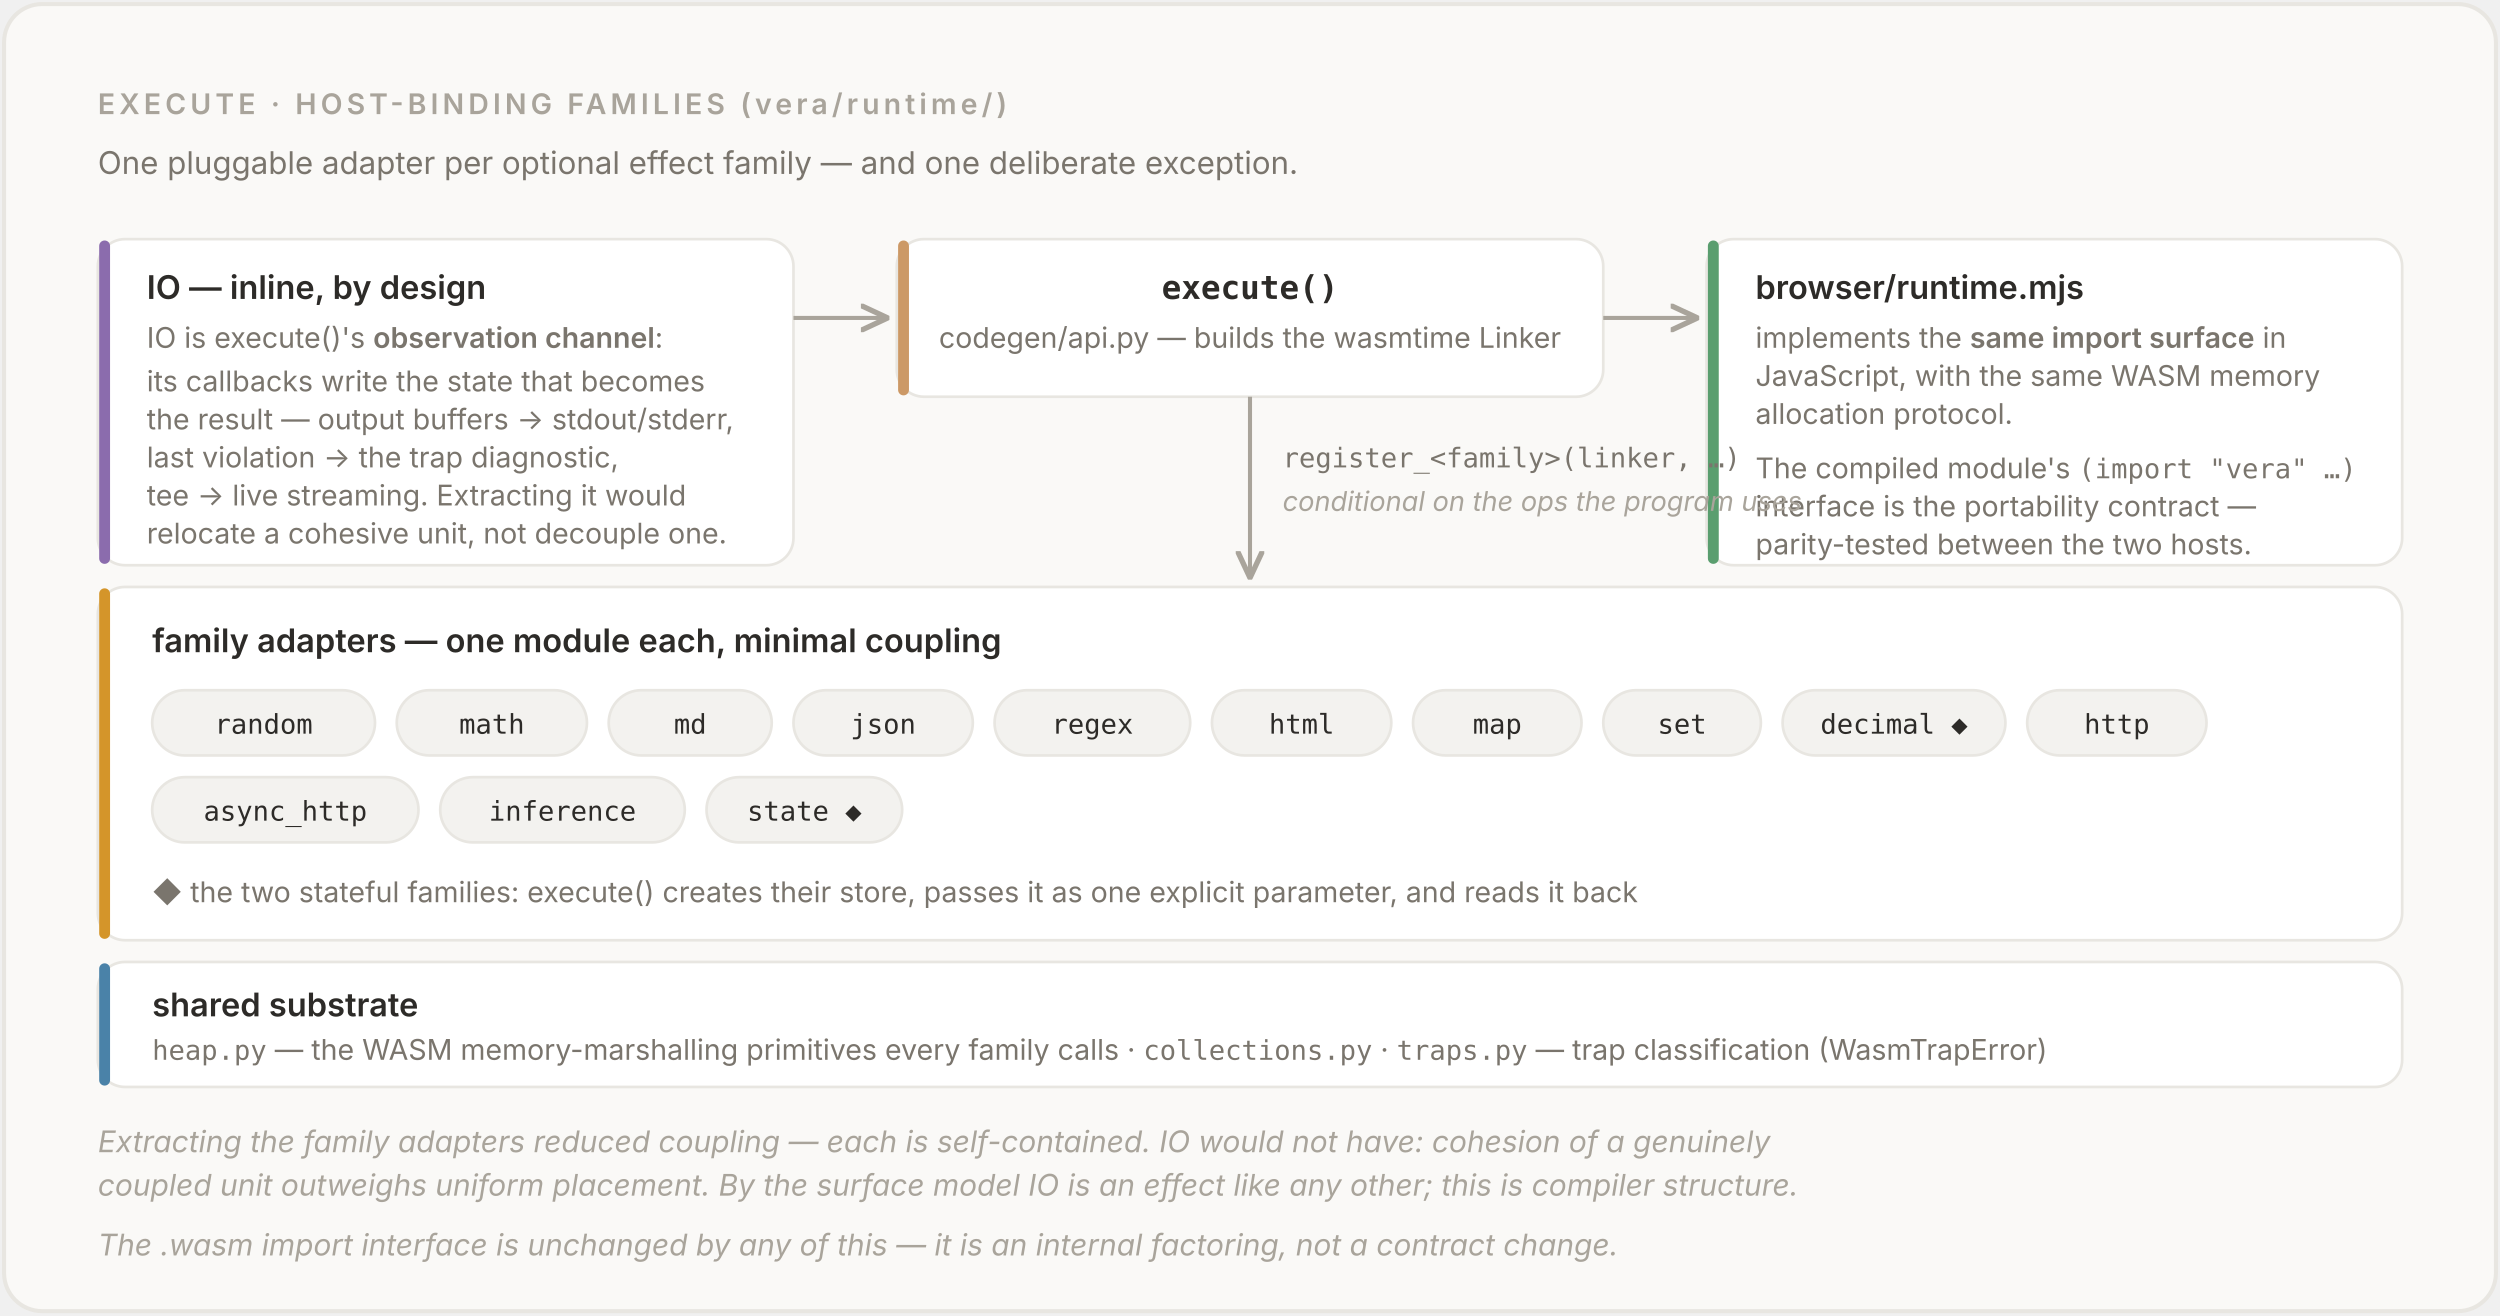
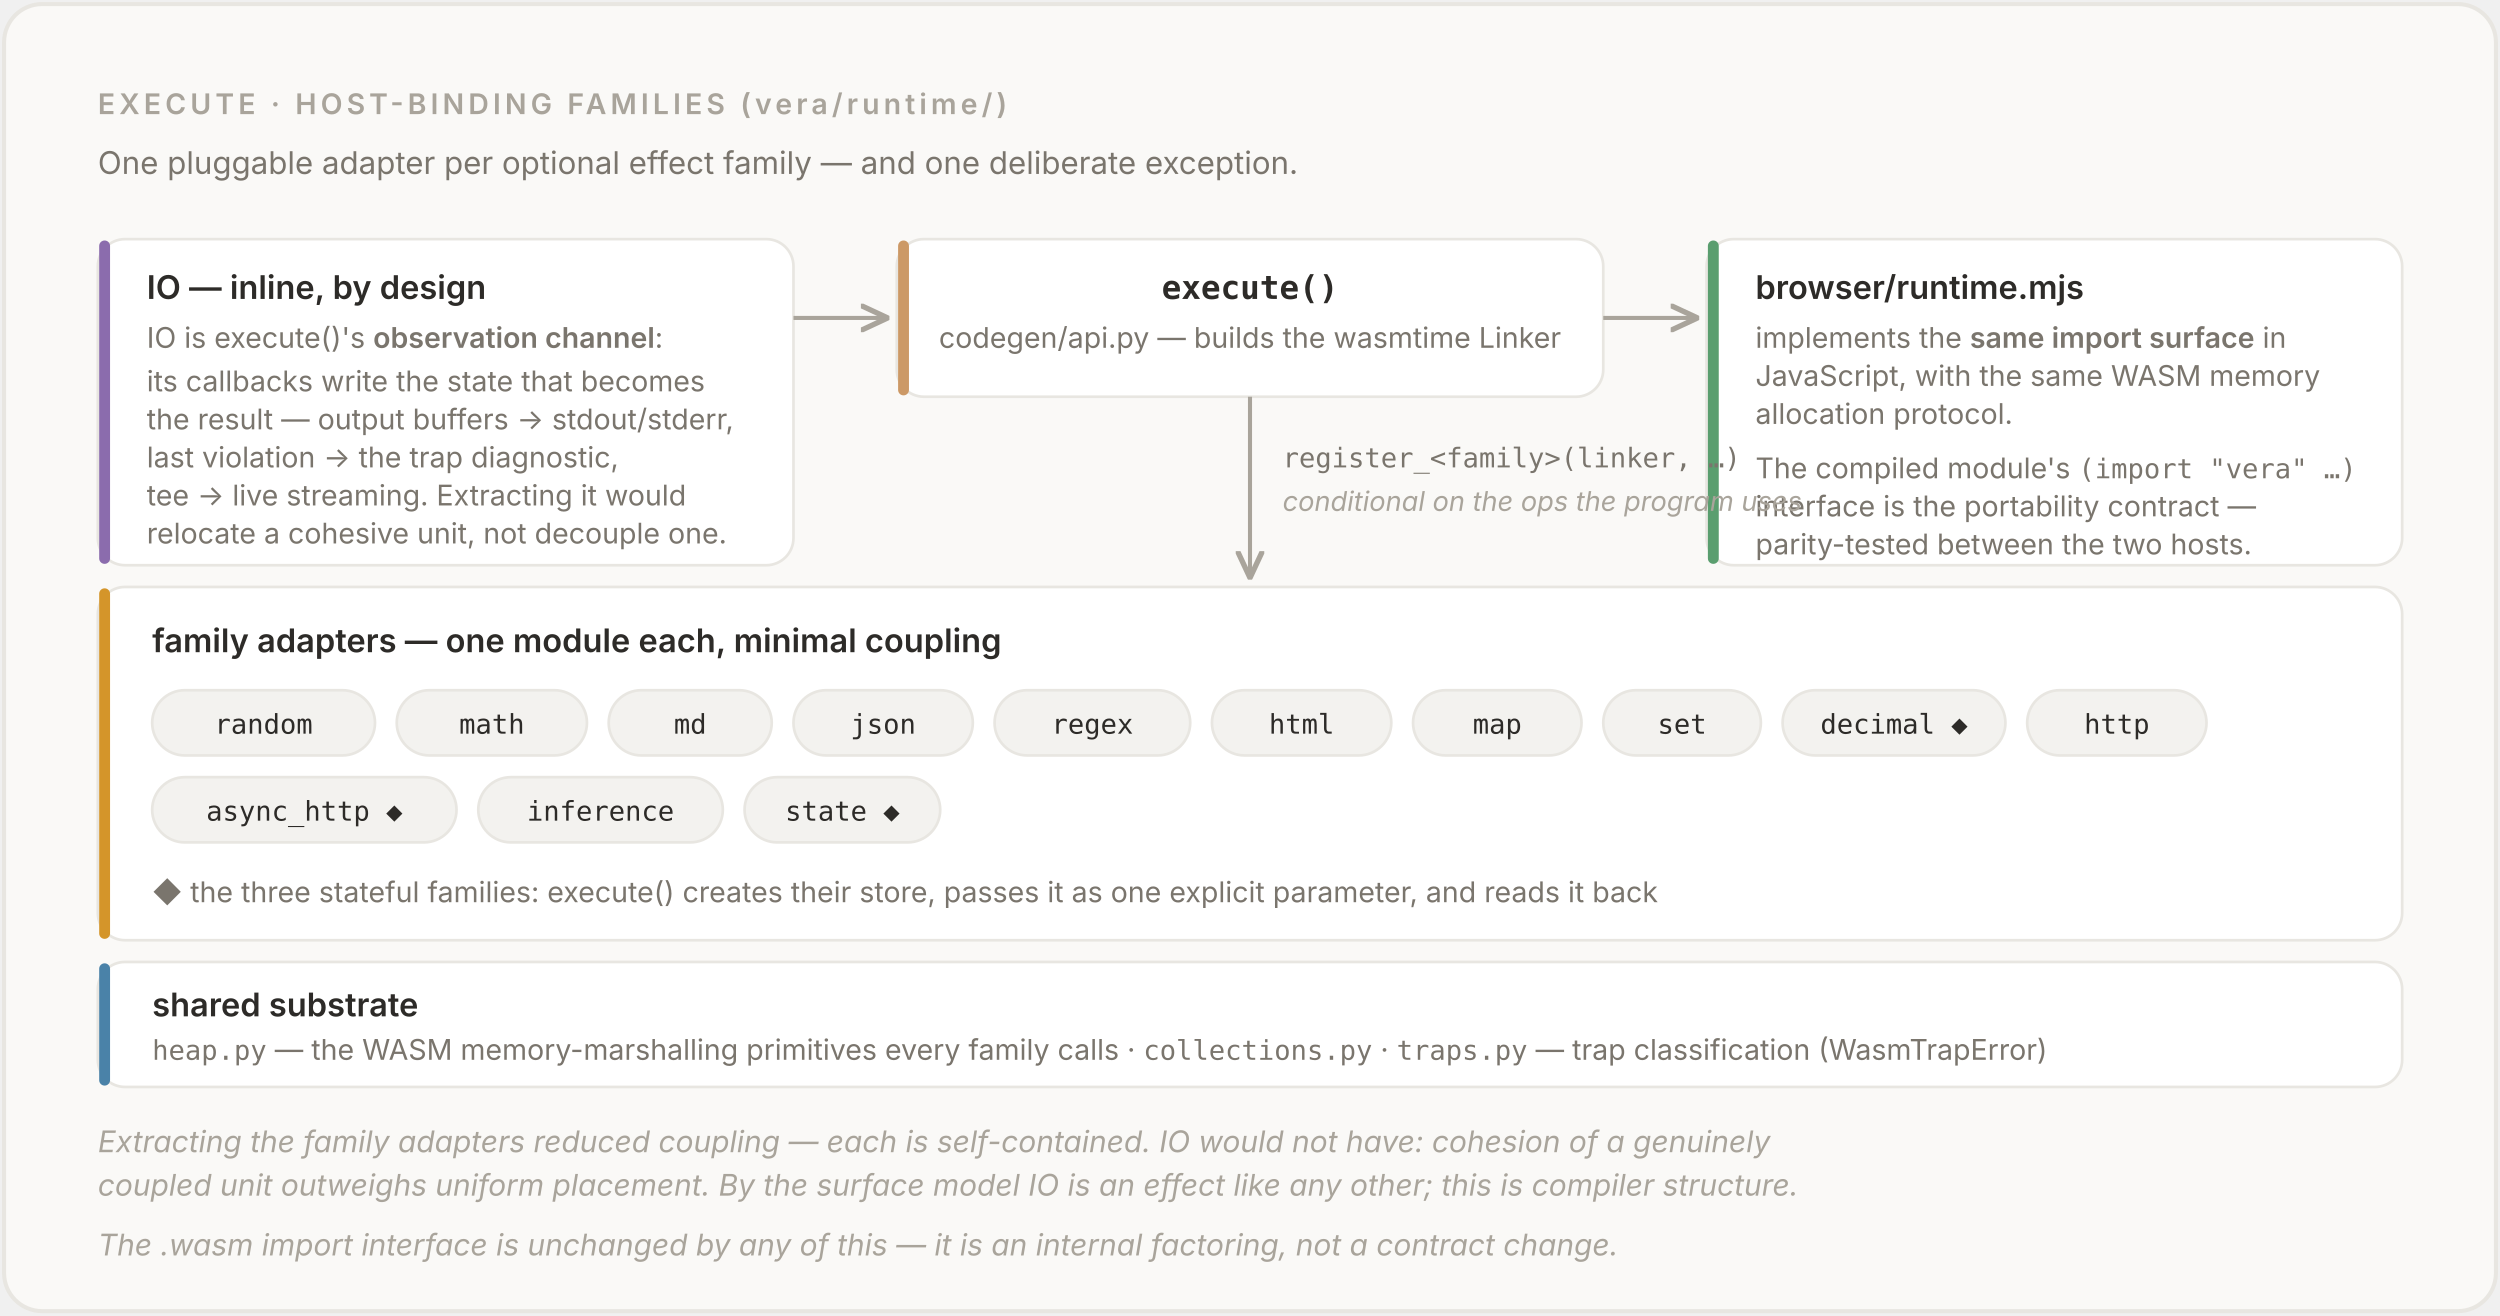
<svg xmlns="http://www.w3.org/2000/svg" width="920" height="484" viewBox="0 0 920 484" role="img" aria-labelledby="title">
  <defs>
    <marker id="arr" viewBox="0 0 8 8" refX="7" refY="4" markerWidth="7" markerHeight="7" orient="auto-start-reverse">
      <path d="M0,0.5 L7.5,4 L0,7.5" fill="none" stroke="#a9a49b" stroke-width="1.5" stroke-linecap="round" stroke-linejoin="round" />
    </marker>
    <style>
      .f  { font-family: -apple-system, BlinkMacSystemFont, 'Segoe UI', system-ui, sans-serif; }
      .m  { font-family: 'SF Mono', Menlo, Monaco, Consolas, monospace; }
      .micro { font-size: 10.5px; font-weight: 600; letter-spacing: 1.5px; fill: #a9a49b; }
      .sub { font-size: 11.5px; fill: #7a756d; }
      .card { fill: #ffffff; stroke: #e8e6e1; stroke-width: 1; }
      .t { font-size: 12px; font-weight: 600; fill: #2d2b28; }
      .d { font-size: 10.5px; fill: #7a756d; }
      .pill { fill: #f3f2ef; stroke: #e8e6e1; stroke-width: 1; }
      .pt { font-size: 10px; fill: #2d2b28; }
      .edge { fill: none; stroke: #a9a49b; stroke-width: 1.5; }
      .footi { font-size: 11px; font-style: italic; fill: #a9a49b; }
    </style>
  </defs>
  <rect x="1.5" y="1.5" width="917" height="481" rx="14" fill="#faf9f7" stroke="#e8e6e1" stroke-width="1.5" />
  <text class="f micro" x="36" y="42">EXECUTE · HOST-BINDING FAMILIES (vera/runtime/)</text>
  <text class="f sub" x="36" y="64">One pluggable adapter per optional effect family — and one deliberate exception.</text>
  <g>
    <rect class="card" x="330" y="88" width="260" height="58" rx="10" />
    <rect x="330.5" y="88.5" width="4" height="57" rx="2" fill="#cc9966" />
    <text class="m t" x="460" y="110" text-anchor="middle" font-size="12.5px">execute()</text>
    <text class="f d" x="460" y="128" text-anchor="middle">codegen/api.py — builds the wasmtime Linker</text>
  </g>
  <g>
    <rect class="card" x="36" y="88" width="256" height="120" rx="10" />
    <rect x="36.5" y="88.5" width="4" height="119" rx="2" fill="#8b6cad" />
    <text class="f t" x="54" y="110">IO — inline, by design</text>
    <text class="f d" x="54" y="128">IO is execute()'s <tspan font-weight="600">observation channel</tspan>:</text>
    <text class="f d" x="54" y="144">its callbacks write the state that becomes</text>
    <text class="f d" x="54" y="158">the result — output buffers → stdout/stderr,</text>
    <text class="f d" x="54" y="172">last violation → the trap diagnostic,</text>
    <text class="f d" x="54" y="186">tee → live streaming. Extracting it would</text>
    <text class="f d" x="54" y="200">relocate a cohesive unit, not decouple one.</text>
  </g>
  <line class="edge" x1="292" y1="117" x2="326" y2="117" marker-end="url(#arr)" />
  <g>
    <rect class="card" x="628" y="88" width="256" height="120" rx="10" />
    <rect x="628.5" y="88.5" width="4" height="119" rx="2" fill="#5a9e6f" />
    <text class="f t" x="646" y="110">browser/runtime.mjs</text>
    <text class="f d" x="646" y="128">implements the <tspan font-weight="600">same import surface</tspan> in</text>
    <text class="f d" x="646" y="142">JavaScript, with the same WASM memory</text>
    <text class="f d" x="646" y="156">allocation protocol.</text>
    <text class="f d" x="646" y="176">The compiled module's <tspan class="m" font-size="10px">(import "vera" …)</tspan>
    </text>
    <text class="f d" x="646" y="190">interface is the portability contract —</text>
    <text class="f d" x="646" y="204">parity-tested between the two hosts.</text>
  </g>
  <line class="edge" x1="590" y1="117" x2="624" y2="117" marker-end="url(#arr)" />
  <line class="edge" x1="460" y1="146" x2="460" y2="212" marker-end="url(#arr)" />
  <text class="m" x="472" y="172" font-size="10px" fill="#7a756d">register_&lt;family&gt;(linker, …)</text>
  <text class="f" x="472" y="188" font-size="10px" font-style="italic" fill="#a9a49b">conditional on the ops the program uses</text>
  <g>
    <rect class="card" x="36" y="216" width="848" height="130" rx="10" />
    <rect x="36.5" y="216.5" width="4" height="129" rx="2" fill="#d4952a" />
    <text class="f t" x="56" y="240">family adapters — one module each, minimal coupling</text>
    <rect class="pill" x="56" y="254" width="82" height="24" rx="12" />
    <text class="m pt" x="97" y="270" text-anchor="middle">random</text>
    <rect class="pill" x="146" y="254" width="70" height="24" rx="12" />
    <text class="m pt" x="181" y="270" text-anchor="middle">math</text>
    <rect class="pill" x="224" y="254" width="60" height="24" rx="12" />
    <text class="m pt" x="254" y="270" text-anchor="middle">md</text>
    <rect class="pill" x="292" y="254" width="66" height="24" rx="12" />
    <text class="m pt" x="325" y="270" text-anchor="middle">json</text>
    <rect class="pill" x="366" y="254" width="72" height="24" rx="12" />
    <text class="m pt" x="402" y="270" text-anchor="middle">regex</text>
    <rect class="pill" x="446" y="254" width="66" height="24" rx="12" />
    <text class="m pt" x="479" y="270" text-anchor="middle">html</text>
    <rect class="pill" x="520" y="254" width="62" height="24" rx="12" />
    <text class="m pt" x="551" y="270" text-anchor="middle">map</text>
    <rect class="pill" x="590" y="254" width="58" height="24" rx="12" />
    <text class="m pt" x="619" y="270" text-anchor="middle">set</text>
    <rect class="pill" x="656" y="254" width="82" height="24" rx="12" />
    <text class="m pt" x="697" y="270" text-anchor="middle">decimal ◆</text>
    <rect class="pill" x="746" y="254" width="66" height="24" rx="12" />
    <text class="m pt" x="779" y="270" text-anchor="middle">http</text>
-     <rect class="pill" x="56" y="286" width="98" height="24" rx="12" />
-     <text class="m pt" x="105" y="302" text-anchor="middle">async_http</text>
-     <rect class="pill" x="162" y="286" width="90" height="24" rx="12" />
-     <text class="m pt" x="207" y="302" text-anchor="middle">inference</text>
-     <rect class="pill" x="260" y="286" width="72" height="24" rx="12" />
-     <text class="m pt" x="296" y="302" text-anchor="middle">state ◆</text>
-     <text class="f d" x="56" y="332">◆ the two stateful families: execute() creates their store, passes it as one explicit parameter, and reads it back</text>
+     <rect class="pill" x="56" y="286" width="112" height="24" rx="12" />
+     <text class="m pt" x="112" y="302" text-anchor="middle">async_http ◆</text>
+     <rect class="pill" x="176" y="286" width="90" height="24" rx="12" />
+     <text class="m pt" x="221" y="302" text-anchor="middle">inference</text>
+     <rect class="pill" x="274" y="286" width="72" height="24" rx="12" />
+     <text class="m pt" x="310" y="302" text-anchor="middle">state ◆</text>
+     <text class="f d" x="56" y="332">◆ the three stateful families: execute() creates their store, passes it as one explicit parameter, and reads it back</text>
  </g>
  <g>
    <rect class="card" x="36" y="354" width="848" height="46" rx="10" />
    <rect x="36.5" y="354.5" width="4" height="45" rx="2" fill="#4a82a8" />
    <text class="f t" x="56" y="374">shared substrate</text>
    <text class="f d" x="56" y="390">
      <tspan class="m" font-size="10px">heap.py</tspan> — the WASM memory-marshalling primitives every family calls · <tspan class="m" font-size="10px">collections.py</tspan> · <tspan class="m" font-size="10px">traps.py</tspan> — trap classification (WasmTrapError)</text>
  </g>
  <text class="f footi" x="36" y="424">Extracting the family adapters reduced coupling — each is self-contained. IO would not have: cohesion of a genuinely</text>
  <text class="f footi" x="36" y="440">coupled unit outweighs uniform placement. By the surface model IO is an effect like any other; this is compiler structure.</text>
  <text class="f footi" x="36" y="462">The .wasm import interface is unchanged by any of this — it is an internal factoring, not a contract change.</text>
</svg>
